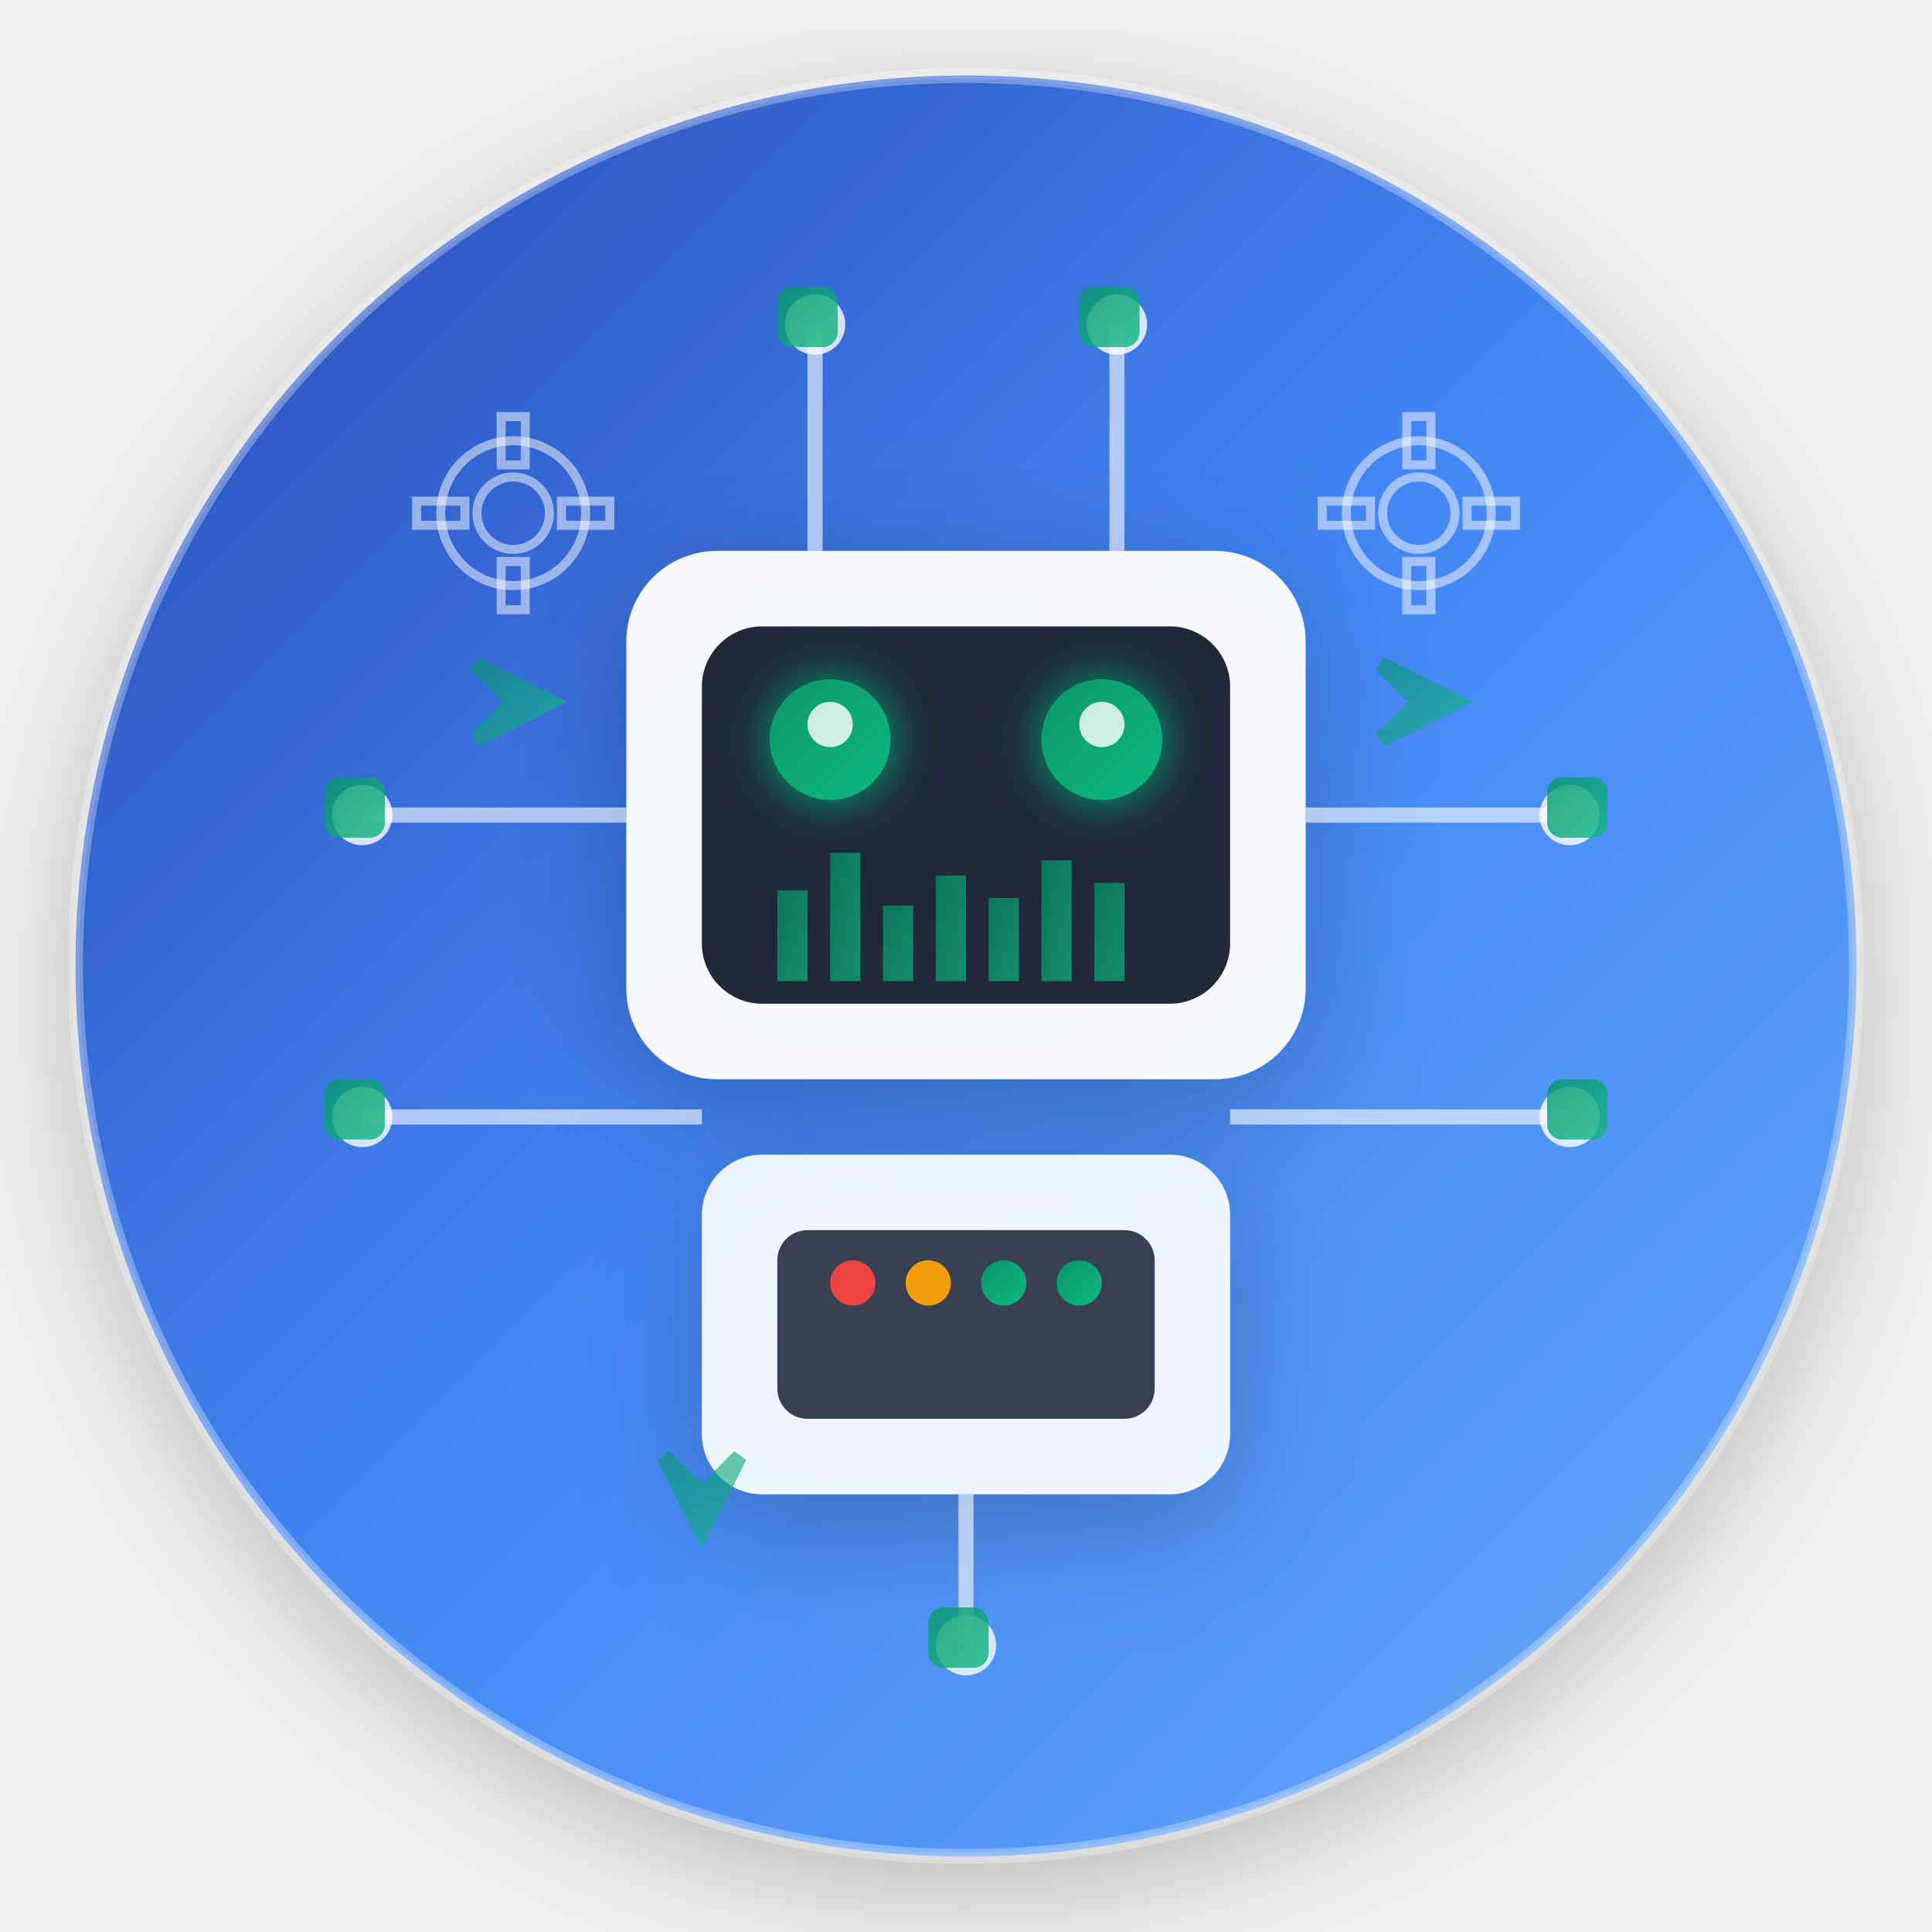
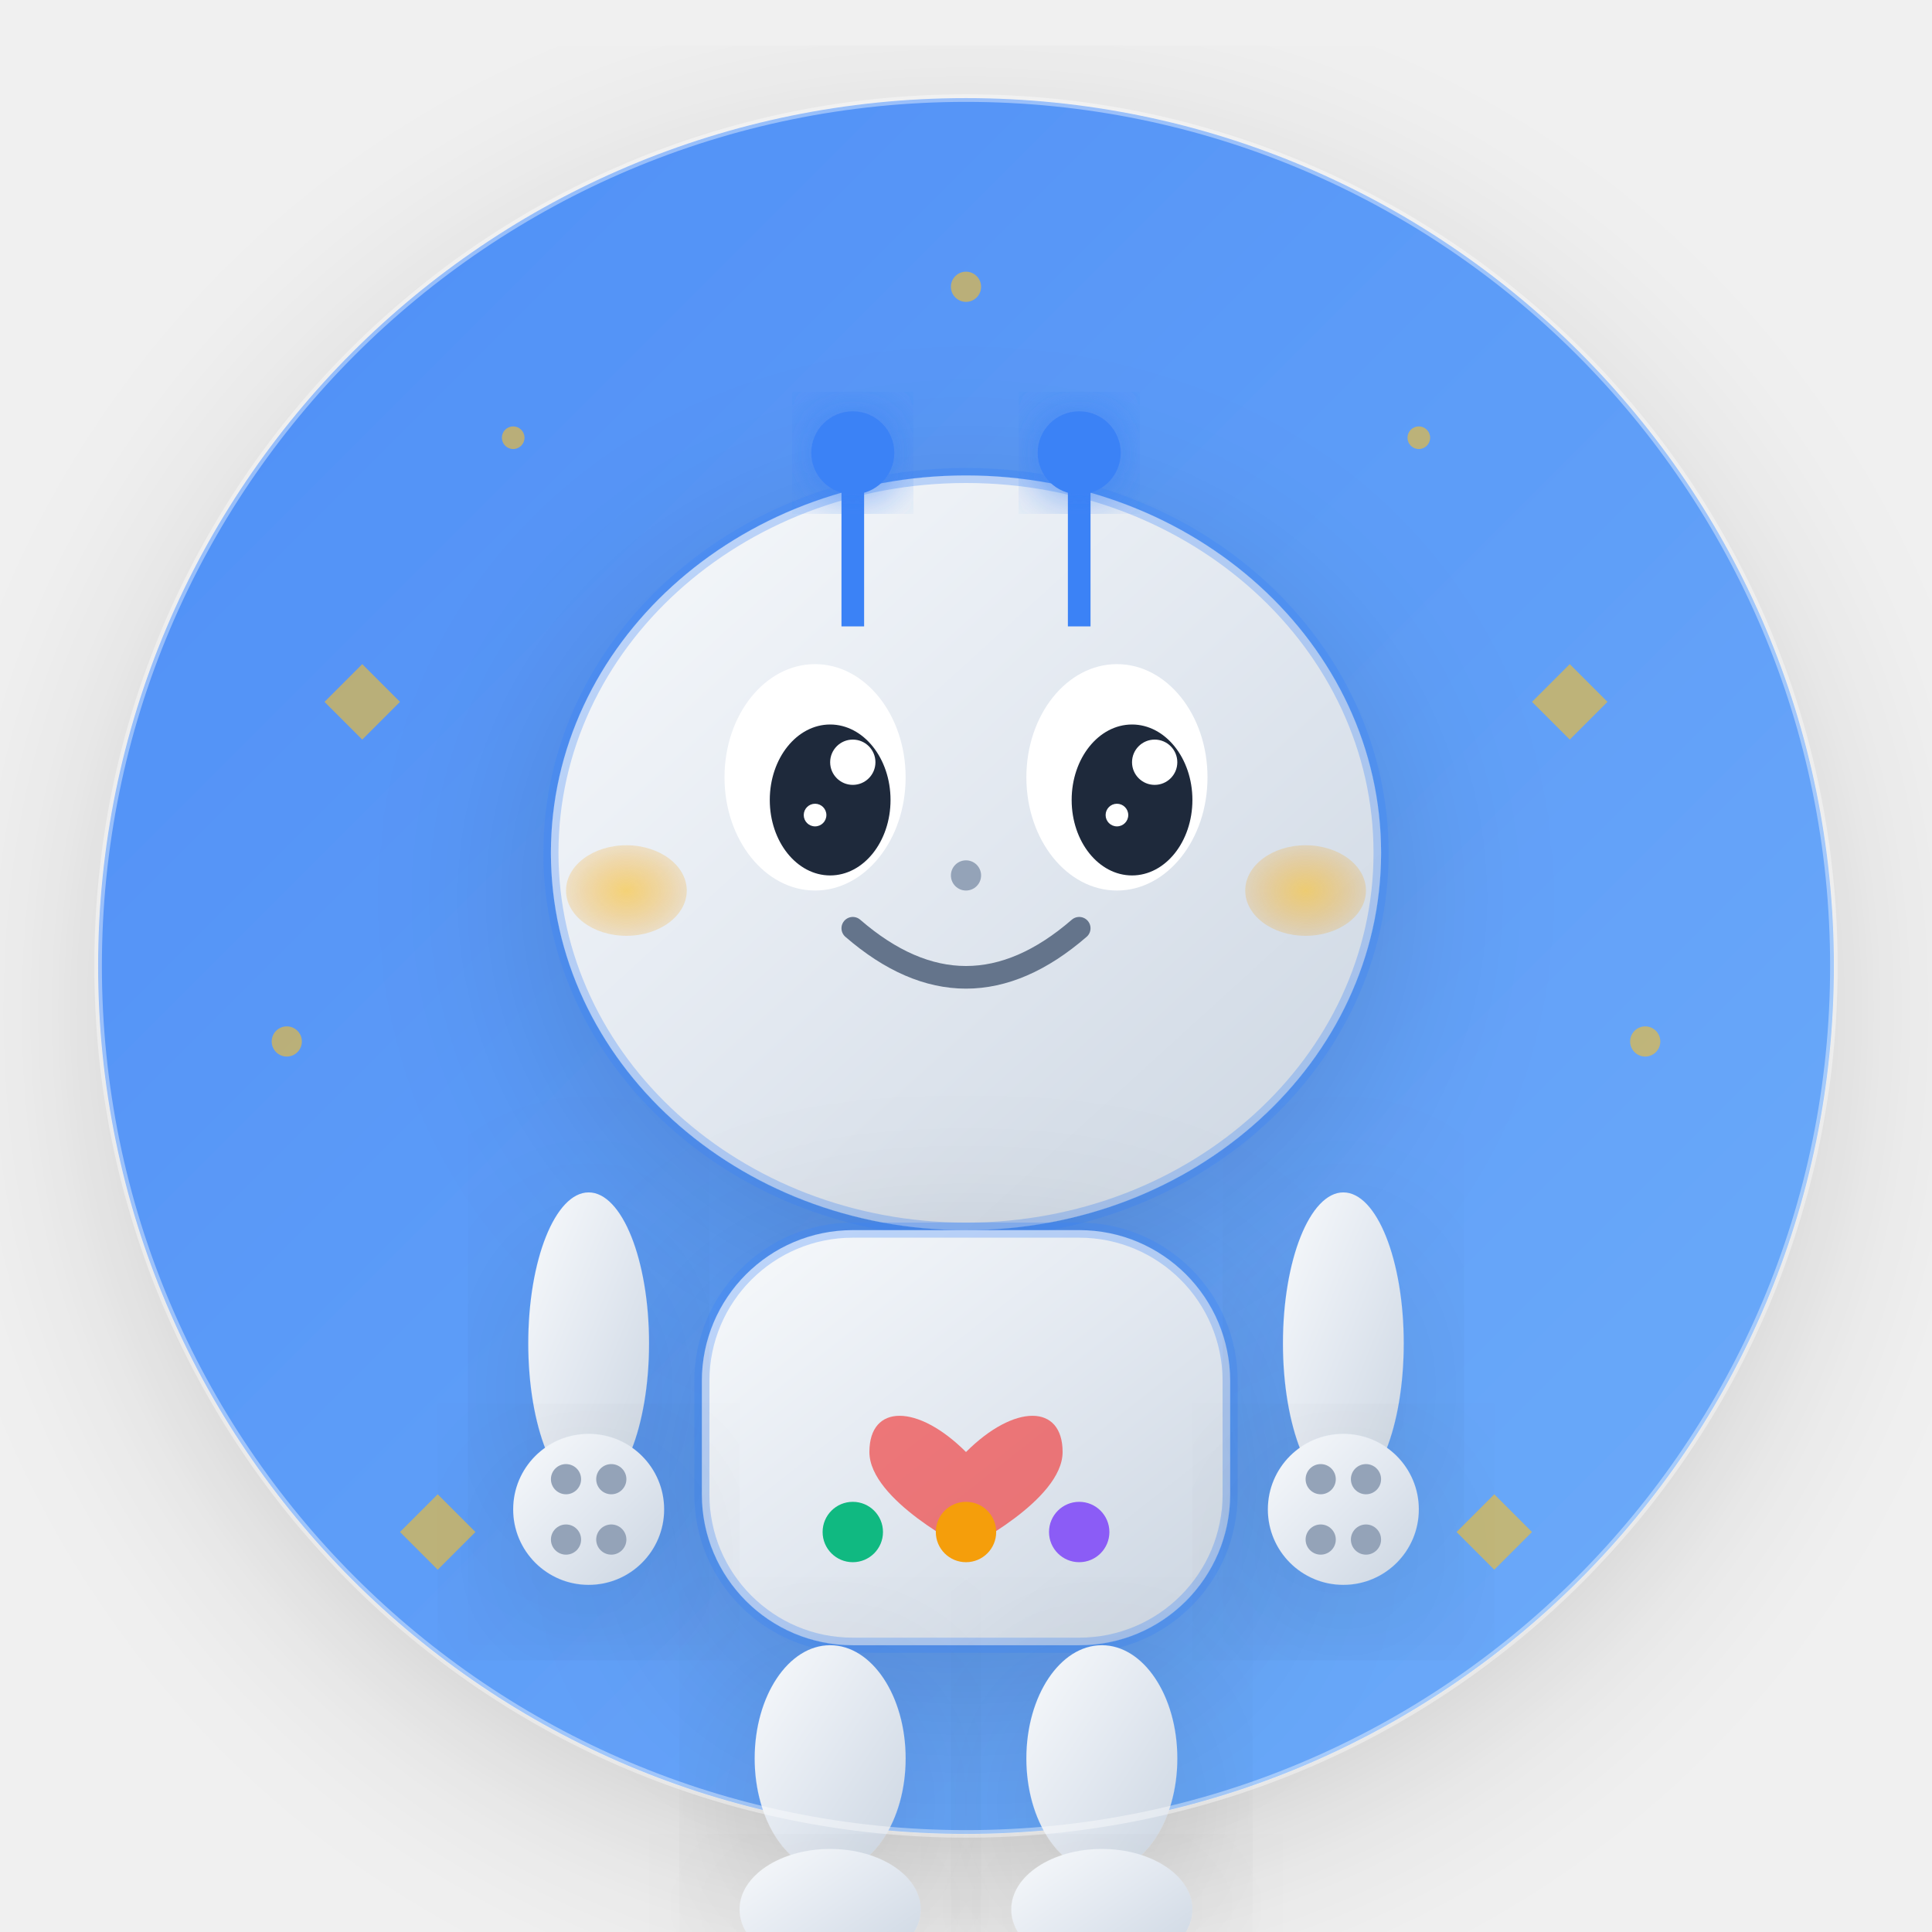
<svg xmlns="http://www.w3.org/2000/svg" width="256" height="256" viewBox="0 0 256 256">
  <defs>
-     <linearGradient id="primaryGradient" x1="0%" y1="0%" x2="100%" y2="100%">
-       <stop offset="0%" style="stop-color:#1e40af;stop-opacity:1" />
-       <stop offset="50%" style="stop-color:#3b82f6;stop-opacity:1" />
+     <linearGradient id="bodyGradient" x1="0%" y1="0%" x2="100%" y2="100%">
+       <stop offset="0%" style="stop-color:#f8fafc;stop-opacity:1" />
+       <stop offset="50%" style="stop-color:#e2e8f0;stop-opacity:1" />
+       <stop offset="100%" style="stop-color:#cbd5e1;stop-opacity:1" />
+     </linearGradient>
+     <linearGradient id="accentGradient" x1="0%" y1="0%" x2="100%" y2="100%">
+       <stop offset="0%" style="stop-color:#3b82f6;stop-opacity:1" />
      <stop offset="100%" style="stop-color:#60a5fa;stop-opacity:1" />
    </linearGradient>
-     <linearGradient id="accentGradient" x1="0%" y1="0%" x2="100%" y2="100%">
-       <stop offset="0%" style="stop-color:#059669;stop-opacity:1" />
-       <stop offset="100%" style="stop-color:#10b981;stop-opacity:1" />
-     </linearGradient>
+     <radialGradient id="cheekGradient" cx="50%" cy="50%" r="50%">
+       <stop offset="0%" style="stop-color:#fbbf24;stop-opacity:0.6" />
+       <stop offset="100%" style="stop-color:#f59e0b;stop-opacity:0.2" />
+     </radialGradient>
+     <filter id="shadow" x="-50%" y="-50%" width="200%" height="200%">
+       <feDropShadow dx="0" dy="6" stdDeviation="12" flood-color="rgba(0,0,0,0.15)" />
+     </filter>
    <filter id="glow" x="-50%" y="-50%" width="200%" height="200%">
-       <feGaussianBlur stdDeviation="3" result="coloredBlur" />
+       <feGaussianBlur stdDeviation="4" result="coloredBlur" />
      <feMerge>
        <feMergeNode in="coloredBlur" />
        <feMergeNode in="SourceGraphic" />
      </feMerge>
    </filter>
-     <filter id="shadow" x="-50%" y="-50%" width="200%" height="200%">
-       <feDropShadow dx="0" dy="4" stdDeviation="8" flood-color="rgba(0,0,0,0.25)" />
-     </filter>
  </defs>
-   <circle cx="128" cy="128" r="118" fill="url(#primaryGradient)" filter="url(#shadow)" opacity="0.95" />
-   <circle cx="128" cy="128" r="118" fill="none" stroke="rgba(255,255,255,0.3)" stroke-width="2" />
+   <circle cx="128" cy="128" r="115" fill="url(#accentGradient)" filter="url(#shadow)" opacity="0.9" />
  <g transform="translate(128,128)">
-     <rect x="-45" y="-55" width="90" height="70" rx="12" ry="12" fill="rgba(255,255,255,0.95)" filter="url(#shadow)" />
-     <rect x="-35" y="-45" width="70" height="50" rx="8" ry="8" fill="#1f2937" />
-     <circle cx="-18" cy="-30" r="8" fill="url(#accentGradient)" filter="url(#glow)" />
-     <circle cx="18" cy="-30" r="8" fill="url(#accentGradient)" filter="url(#glow)" />
-     <circle cx="-18" cy="-32" r="3" fill="rgba(255,255,255,0.8)" />
-     <circle cx="18" cy="-32" r="3" fill="rgba(255,255,255,0.8)" />
-     <g opacity="0.7">
-       <rect x="-25" y="-10" width="4" height="12" fill="url(#accentGradient)" />
-       <rect x="-18" y="-15" width="4" height="17" fill="url(#accentGradient)" />
-       <rect x="-11" y="-8" width="4" height="10" fill="url(#accentGradient)" />
-       <rect x="-4" y="-12" width="4" height="14" fill="url(#accentGradient)" />
-       <rect x="3" y="-9" width="4" height="11" fill="url(#accentGradient)" />
-       <rect x="10" y="-14" width="4" height="16" fill="url(#accentGradient)" />
-       <rect x="17" y="-11" width="4" height="13" fill="url(#accentGradient)" />
+     <ellipse cx="0" cy="-15" rx="55" ry="50" fill="url(#bodyGradient)" filter="url(#shadow)" />
+     <ellipse cx="0" cy="-15" rx="55" ry="50" fill="none" stroke="rgba(59,130,246,0.3)" stroke-width="2" />
+     <g stroke="#3b82f6" stroke-width="3" fill="#3b82f6">
+       <line x1="-15" y1="-65" x2="-15" y2="-45" />
+       <line x1="15" y1="-65" x2="15" y2="-45" />
+       <circle cx="-15" cy="-68" r="4" filter="url(#glow)" />
+       <circle cx="15" cy="-68" r="4" filter="url(#glow)" />
    </g>
-     <rect x="-35" y="25" width="70" height="45" rx="8" ry="8" fill="rgba(255,255,255,0.9)" filter="url(#shadow)" />
-     <rect x="-25" y="35" width="50" height="25" rx="4" ry="4" fill="#374151" />
-     <circle cx="-15" cy="42" r="3" fill="#ef4444" />
-     <circle cx="-5" cy="42" r="3" fill="#f59e0b" />
-     <circle cx="5" cy="42" r="3" fill="url(#accentGradient)" />
-     <circle cx="15" cy="42" r="3" fill="url(#accentGradient)" />
-     <g stroke="rgba(255,255,255,0.6)" stroke-width="2" fill="none">
-       <line x1="-80" y1="-20" x2="-45" y2="-20" />
-       <line x1="45" y1="-20" x2="80" y2="-20" />
-       <line x1="-80" y1="20" x2="-35" y2="20" />
-       <line x1="35" y1="20" x2="80" y2="20" />
-       <line x1="-20" y1="-85" x2="-20" y2="-55" />
-       <line x1="20" y1="-85" x2="20" y2="-55" />
-       <line x1="0" y1="70" x2="0" y2="90" />
+     <g>
+       <ellipse cx="-20" cy="-25" rx="12" ry="15" fill="white" />
+       <ellipse cx="20" cy="-25" rx="12" ry="15" fill="white" />
+       <ellipse cx="-18" cy="-22" rx="8" ry="10" fill="#1e293b" />
+       <ellipse cx="22" cy="-22" rx="8" ry="10" fill="#1e293b" />
+       <circle cx="-15" cy="-27" r="3" fill="white" />
+       <circle cx="25" cy="-27" r="3" fill="white" />
+       <circle cx="-20" cy="-20" r="1.5" fill="white" />
+       <circle cx="20" cy="-20" r="1.5" fill="white" />
    </g>
-     <g fill="rgba(255,255,255,0.8)">
-       <circle cx="-80" cy="-20" r="4" />
-       <circle cx="80" cy="-20" r="4" />
-       <circle cx="-80" cy="20" r="4" />
-       <circle cx="80" cy="20" r="4" />
-       <circle cx="-20" cy="-85" r="4" />
-       <circle cx="20" cy="-85" r="4" />
-       <circle cx="0" cy="90" r="4" />
+     <ellipse cx="-45" cy="-10" rx="8" ry="6" fill="url(#cheekGradient)" />
+     <ellipse cx="45" cy="-10" rx="8" ry="6" fill="url(#cheekGradient)" />
+     <path d="M -15,-5 Q 0,8 15,-5" stroke="#64748b" stroke-width="3" fill="none" stroke-linecap="round" />
+     <circle cx="0" cy="-12" r="2" fill="#94a3b8" />
+     <rect x="-35" y="35" width="70" height="55" rx="20" ry="20" fill="url(#bodyGradient)" filter="url(#shadow)" />
+     <rect x="-35" y="35" width="70" height="55" rx="20" ry="20" fill="none" stroke="rgba(59,130,246,0.3)" stroke-width="2" />
+     <g transform="translate(0,58) scale(0.8)">
+       <path d="M 0,8 C -8,0 -16,0 -16,8 C -16,16 0,24 0,24 S 16,16 16,8 C 16,0 8,0 0,8" fill="#ef4444" opacity="0.7" />
    </g>
-     <g fill="url(#accentGradient)" opacity="0.8">
-       <rect x="-85" y="-25" width="8" height="8" rx="2" />
-       <rect x="77" y="-25" width="8" height="8" rx="2" />
-       <rect x="-85" y="15" width="8" height="8" rx="2" />
-       <rect x="77" y="15" width="8" height="8" rx="2" />
-       <rect x="-25" y="-90" width="8" height="8" rx="2" />
-       <rect x="15" y="-90" width="8" height="8" rx="2" />
-       <rect x="-5" y="85" width="8" height="8" rx="2" />
+     <circle cx="-15" cy="75" r="4" fill="#10b981" />
+     <circle cx="0" cy="75" r="4" fill="#f59e0b" />
+     <circle cx="15" cy="75" r="4" fill="#8b5cf6" />
+     <ellipse cx="-50" cy="50" rx="8" ry="20" fill="url(#bodyGradient)" filter="url(#shadow)" />
+     <ellipse cx="50" cy="50" rx="8" ry="20" fill="url(#bodyGradient)" filter="url(#shadow)" />
+     <circle cx="-50" cy="72" r="10" fill="url(#bodyGradient)" filter="url(#shadow)" />
+     <circle cx="50" cy="72" r="10" fill="url(#bodyGradient)" filter="url(#shadow)" />
+     <g fill="#94a3b8">
+       <circle cx="-53" cy="68" r="2" />
+       <circle cx="-47" cy="68" r="2" />
+       <circle cx="-53" cy="76" r="2" />
+       <circle cx="-47" cy="76" r="2" />
+       <circle cx="47" cy="68" r="2" />
+       <circle cx="53" cy="68" r="2" />
+       <circle cx="47" cy="76" r="2" />
+       <circle cx="53" cy="76" r="2" />
    </g>
-     <g stroke="rgba(255,255,255,0.5)" stroke-width="1.5" fill="none">
-       <g transform="translate(-60,-60) scale(0.8)">
-         <circle cx="0" cy="0" r="12" />
-         <circle cx="0" cy="0" r="6" />
-         <rect x="-2" y="-16" width="4" height="8" />
-         <rect x="-2" y="8" width="4" height="8" />
-         <rect x="-16" y="-2" width="8" height="4" />
-         <rect x="8" y="-2" width="8" height="4" />
-       </g>
-       <g transform="translate(60,-60) scale(0.8)">
-         <circle cx="0" cy="0" r="12" />
-         <circle cx="0" cy="0" r="6" />
-         <rect x="-2" y="-16" width="4" height="8" />
-         <rect x="-2" y="8" width="4" height="8" />
-         <rect x="-16" y="-2" width="8" height="4" />
-         <rect x="8" y="-2" width="8" height="4" />
-       </g>
-     </g>
-     <g stroke="url(#accentGradient)" stroke-width="2" fill="url(#accentGradient)" opacity="0.6">
-       <path d="M -65,-40 L -55,-35 L -65,-30 L -60,-35 Z" />
-       <path d="M 55,-40 L 65,-35 L 55,-30 L 60,-35 Z" />
-       <path d="M -40,65 L -35,75 L -30,65 L -35,70 Z" />
+     <ellipse cx="-18" cy="105" rx="10" ry="15" fill="url(#bodyGradient)" filter="url(#shadow)" />
+     <ellipse cx="18" cy="105" rx="10" ry="15" fill="url(#bodyGradient)" filter="url(#shadow)" />
+     <ellipse cx="-18" cy="125" rx="12" ry="8" fill="url(#bodyGradient)" filter="url(#shadow)" />
+     <ellipse cx="18" cy="125" rx="12" ry="8" fill="url(#bodyGradient)" filter="url(#shadow)" />
+     <g fill="#fbbf24" opacity="0.6">
+       <path d="M -80,-30 L -85,-35 L -80,-40 L -75,-35 Z" />
+       <path d="M 80,-30 L 85,-35 L 80,-40 L 75,-35 Z" />
+       <path d="M -70,80 L -75,75 L -70,70 L -65,75 Z" />
+       <path d="M 70,80 L 75,75 L 70,70 L 65,75 Z" />
+       <circle cx="-90" cy="10" r="2" />
+       <circle cx="90" cy="10" r="2" />
+       <circle cx="-60" cy="-70" r="1.5" />
+       <circle cx="60" cy="-70" r="1.5" />
+       <circle cx="0" cy="-90" r="2" />
    </g>
  </g>
-   <circle cx="128" cy="128" r="118" fill="none" stroke="rgba(255,255,255,0.1)" stroke-width="1" />
+   <circle cx="128" cy="128" r="115" fill="none" stroke="rgba(255,255,255,0.4)" stroke-width="1" />
</svg>
